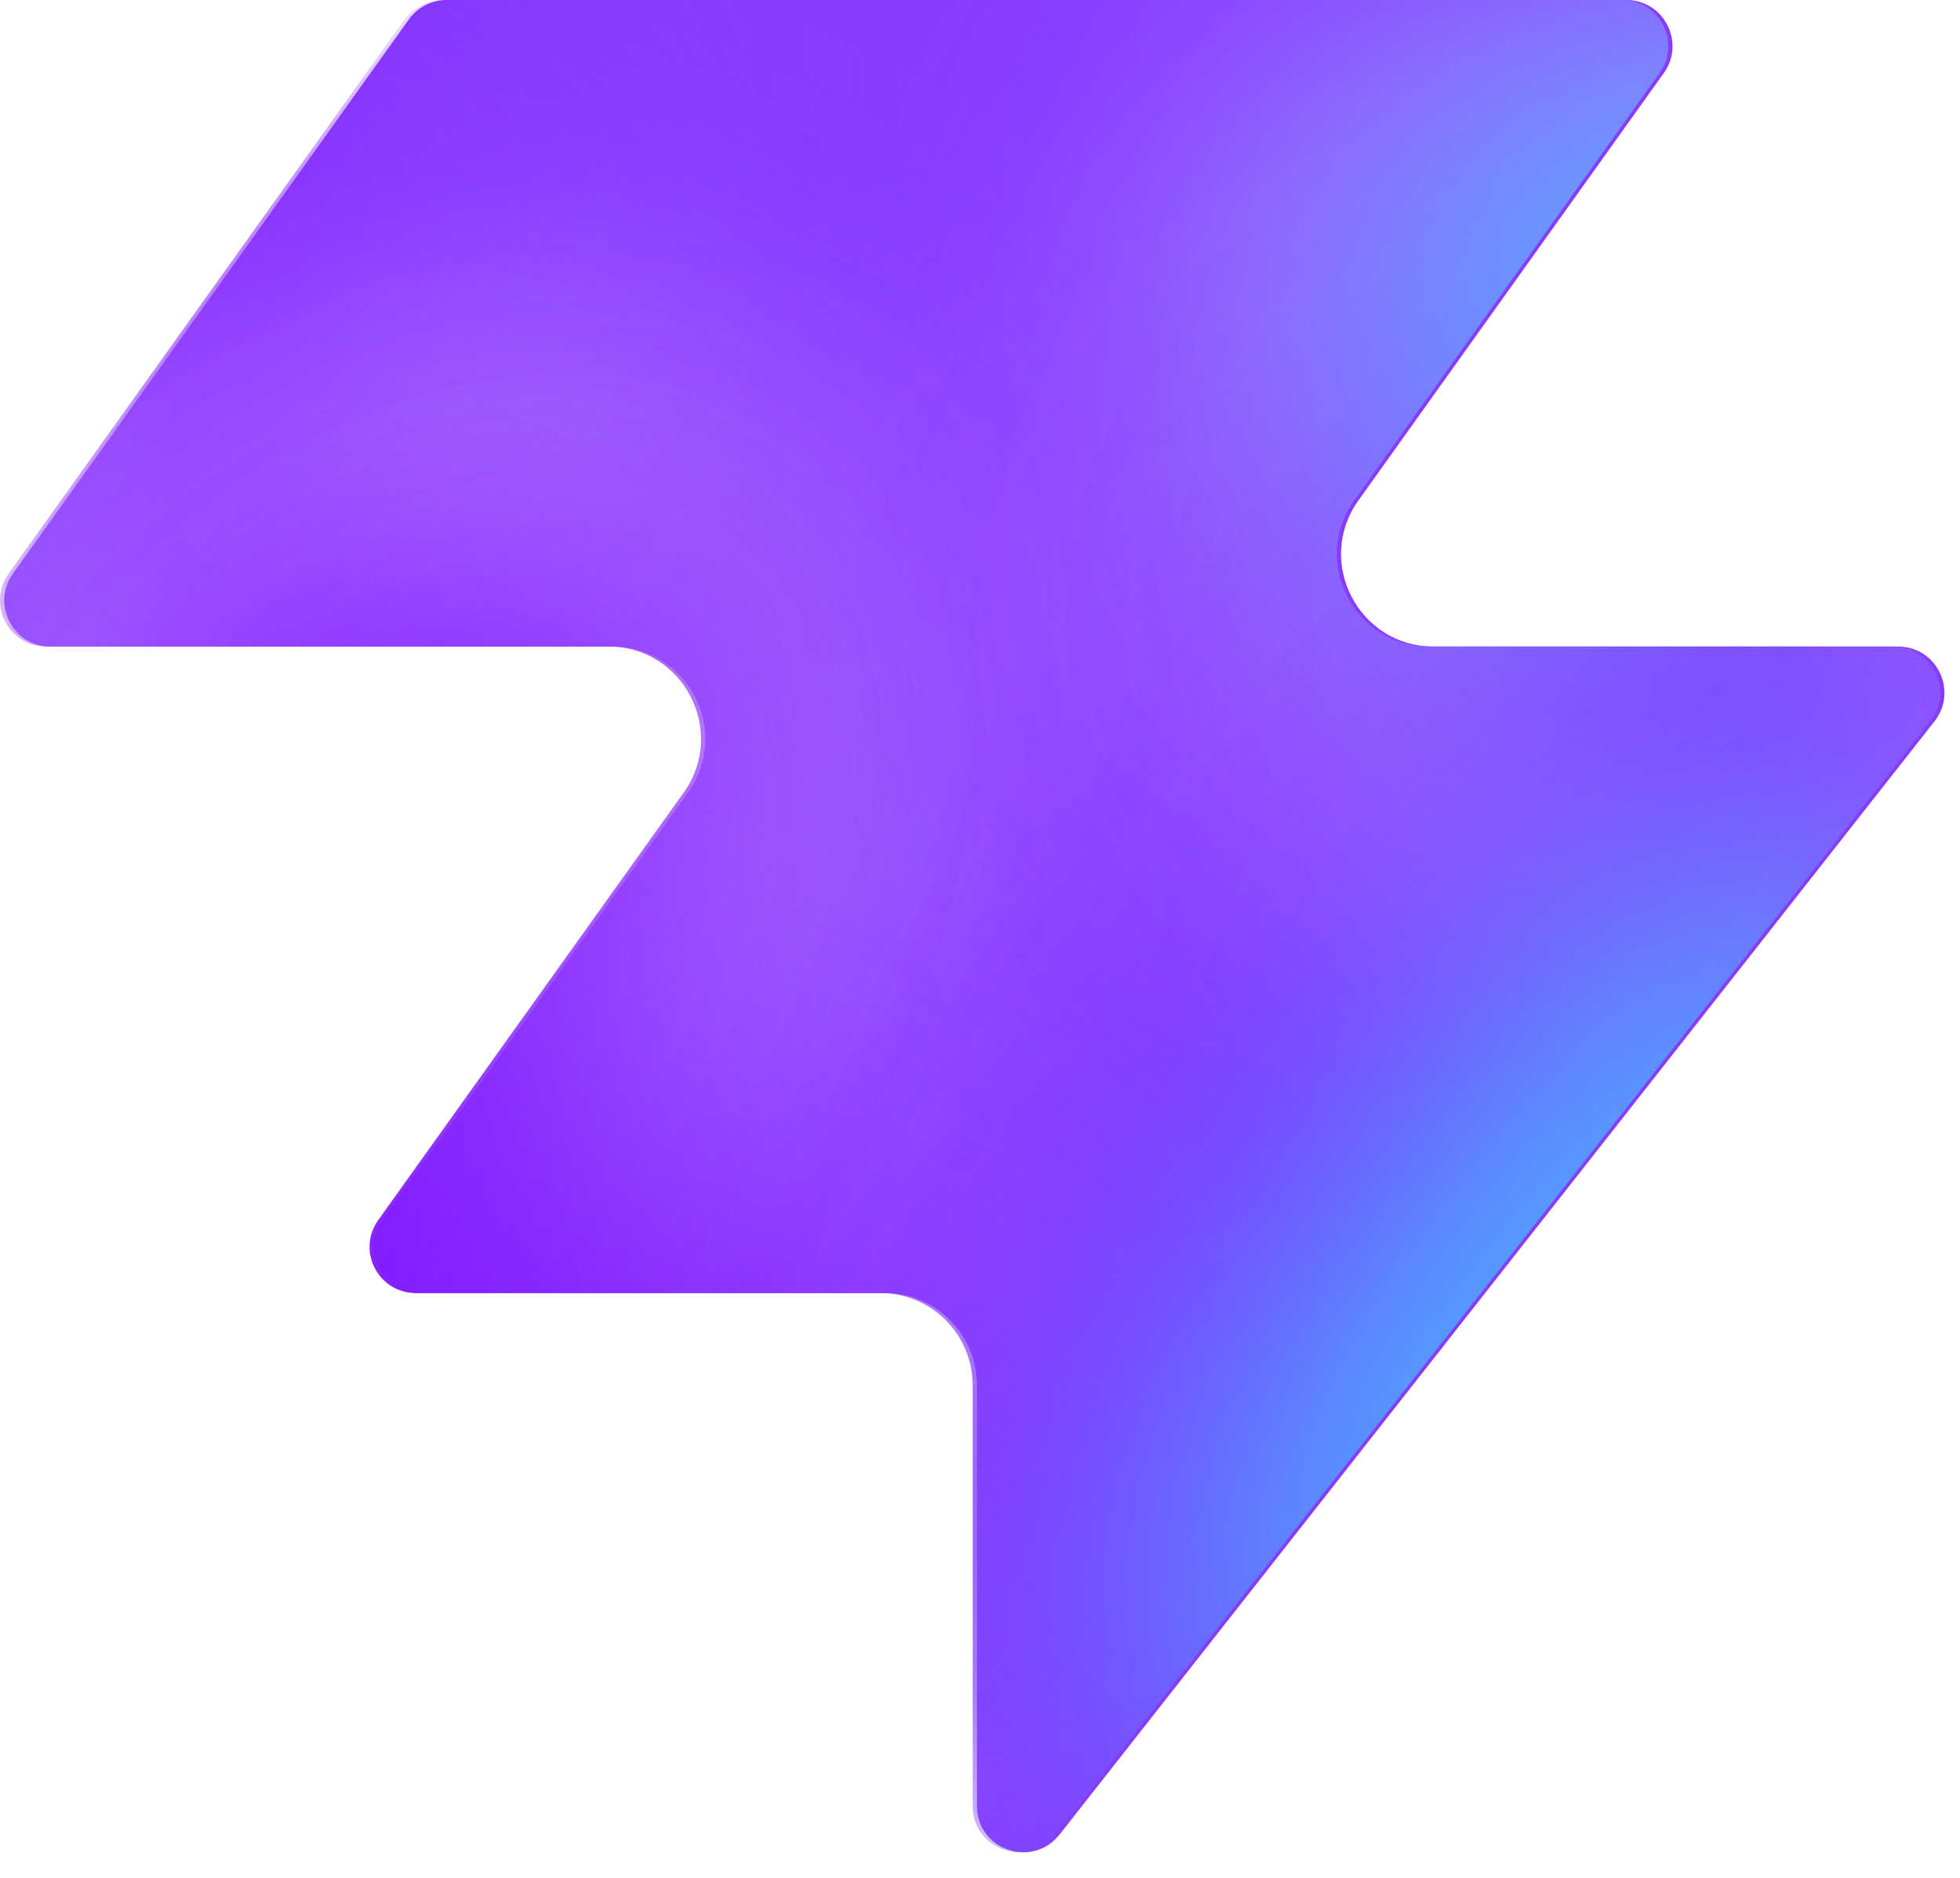
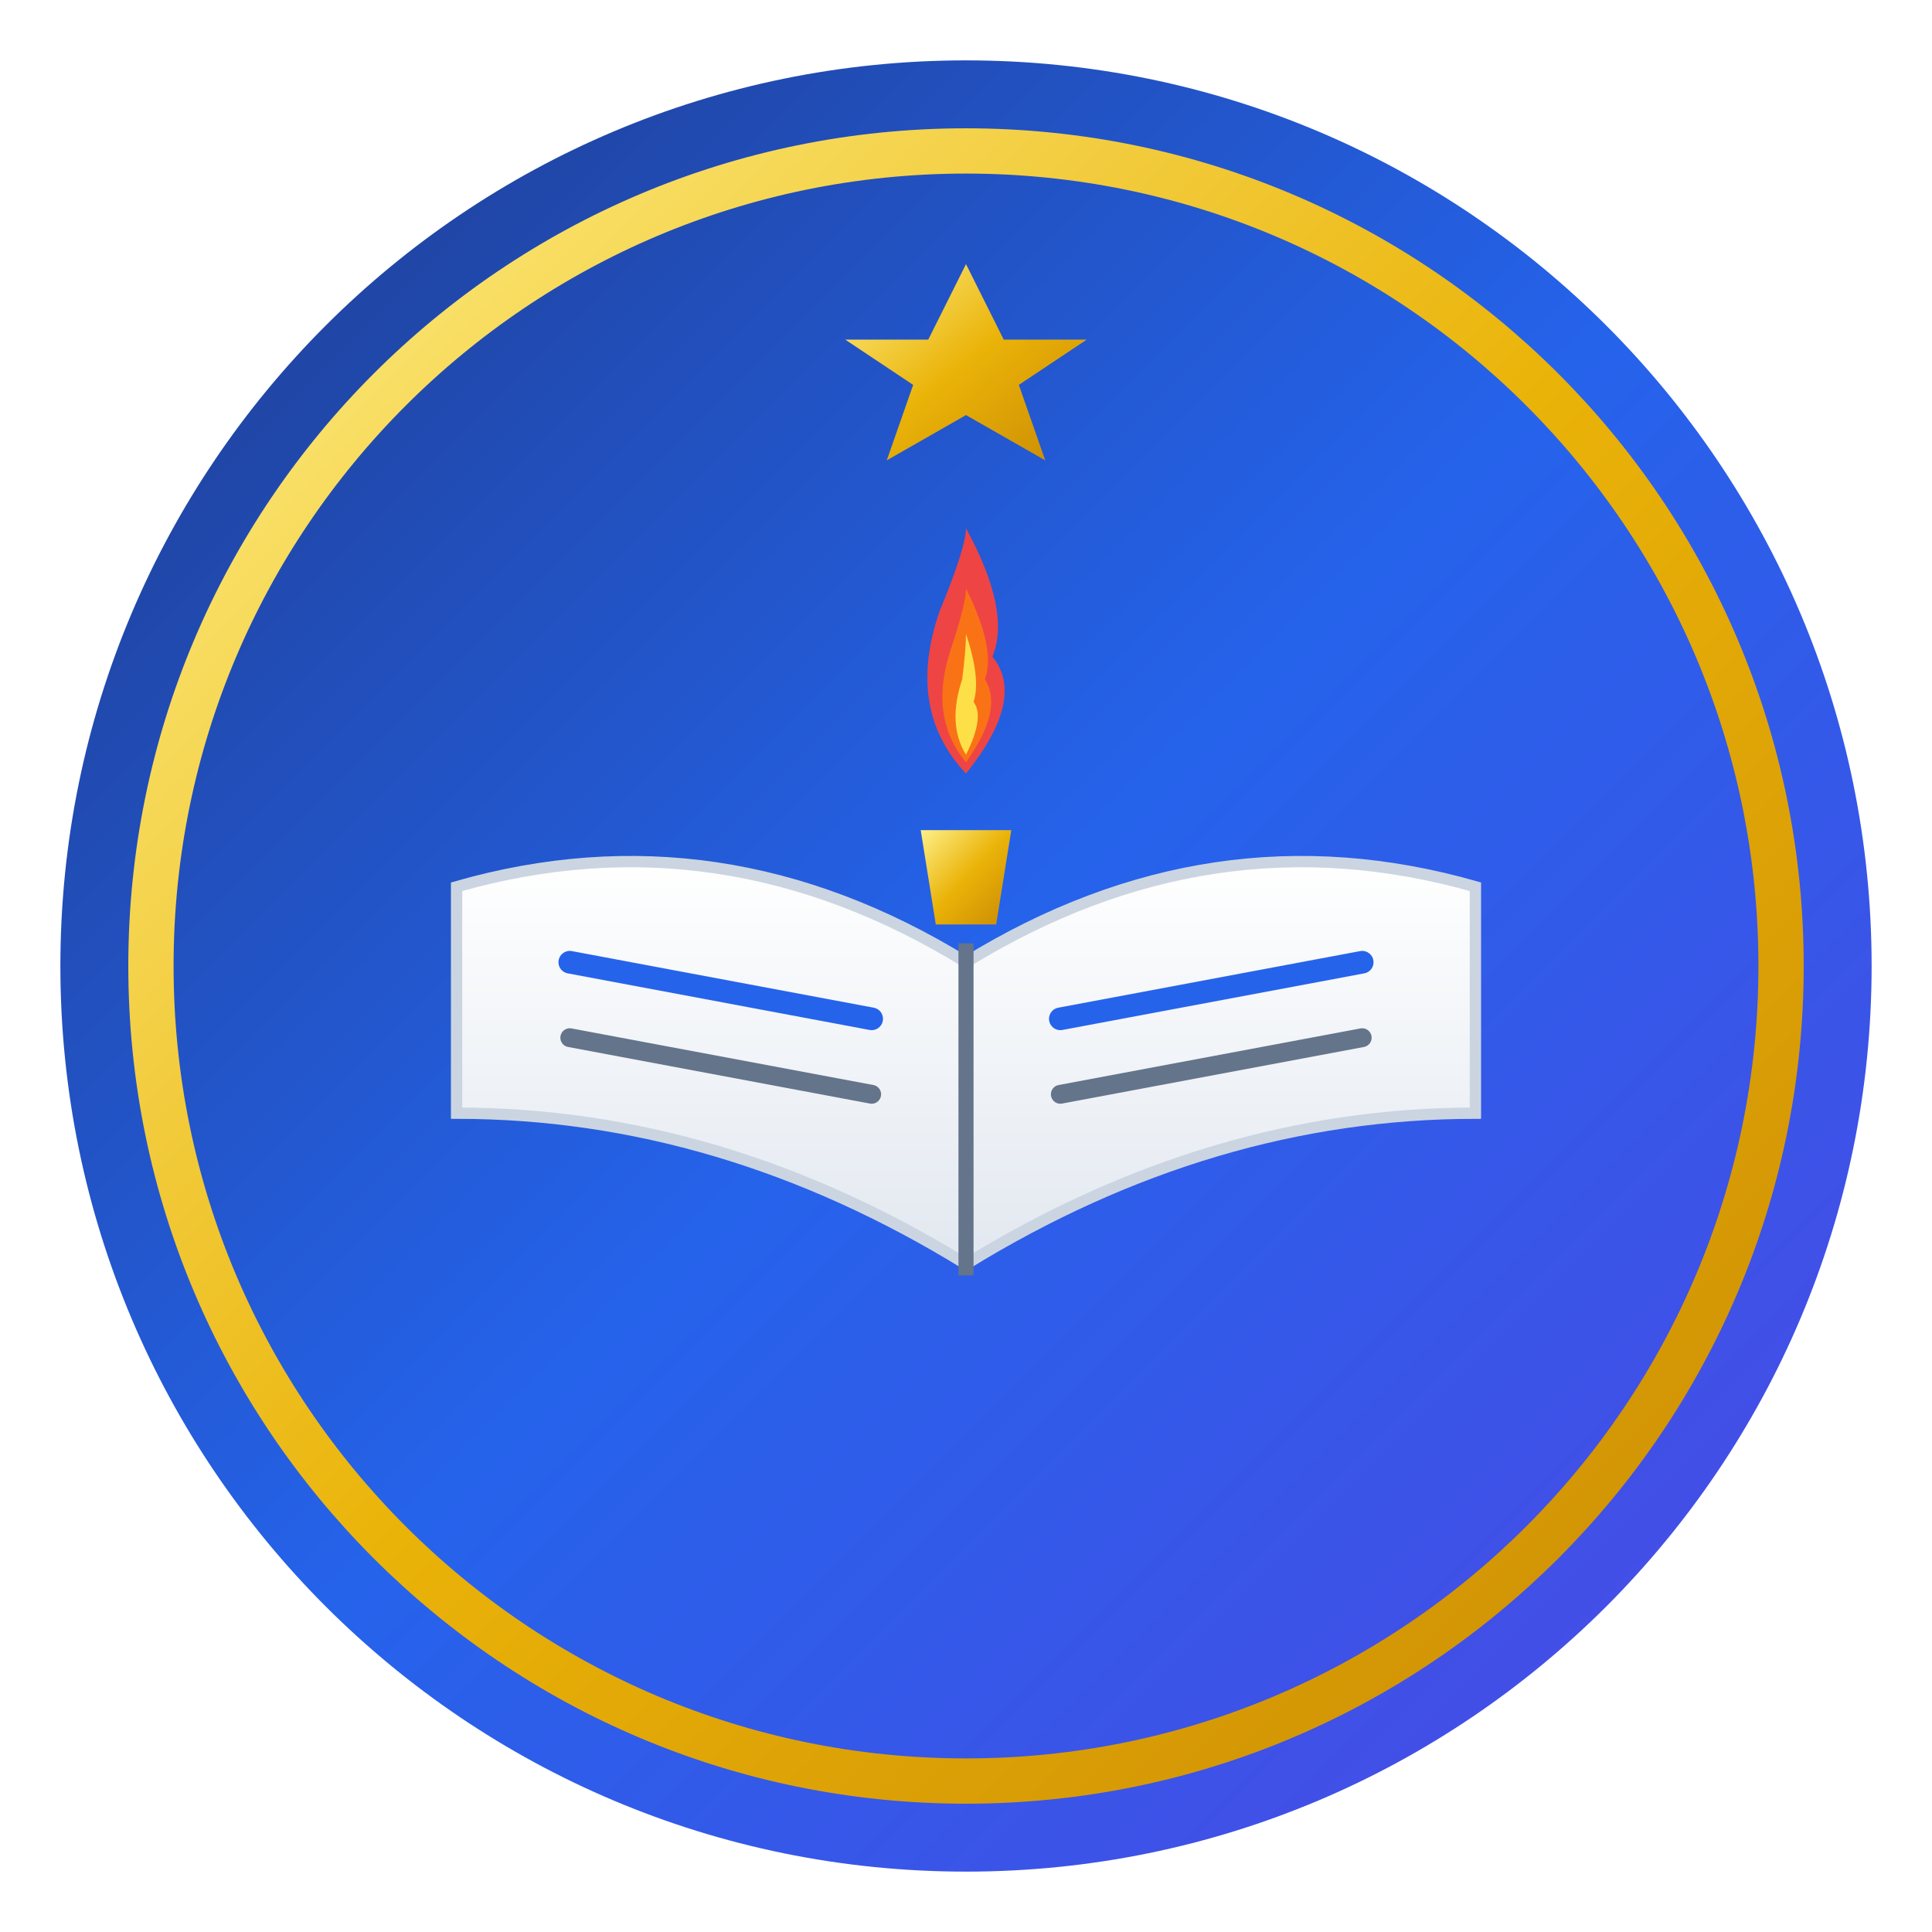
- <svg xmlns="http://www.w3.org/2000/svg" width="48" height="46" fill="none" viewBox="0 0 48 46">
-   <path fill="#863bff" d="M25.946 44.938c-.664.845-2.021.375-2.021-.698V33.937a2.26 2.26 0 0 0-2.262-2.262H10.287c-.92 0-1.456-1.04-.92-1.788l7.48-10.471c1.07-1.497 0-3.578-1.842-3.578H1.237c-.92 0-1.456-1.04-.92-1.788L10.013.474c.214-.297.556-.474.92-.474h28.894c.92 0 1.456 1.04.92 1.788l-7.48 10.471c-1.07 1.498 0 3.579 1.842 3.579h11.377c.943 0 1.473 1.088.89 1.83L25.947 44.94z" style="fill:#863bff;fill:color(display-p3 .525 .23 1);fill-opacity:1" />
-   <mask id="a" width="48" height="46" x="0" y="0" maskUnits="userSpaceOnUse" style="mask-type:alpha">
-     <path fill="#000" d="M25.842 44.938c-.664.844-2.021.375-2.021-.698V33.937a2.26 2.26 0 0 0-2.262-2.262H10.183c-.92 0-1.456-1.04-.92-1.788l7.48-10.471c1.07-1.498 0-3.579-1.842-3.579H1.133c-.92 0-1.456-1.04-.92-1.787L9.91.473c.214-.297.556-.474.92-.474h28.894c.92 0 1.456 1.04.92 1.788l-7.48 10.471c-1.07 1.498 0 3.578 1.842 3.578h11.377c.943 0 1.473 1.088.89 1.832L25.843 44.94z" style="fill:#000;fill-opacity:1" />
-   </mask>
-   <g mask="url(#a)">
-     <g filter="url(#b)">
-       <ellipse cx="5.508" cy="14.704" fill="#ede6ff" rx="5.508" ry="14.704" style="fill:#ede6ff;fill:color(display-p3 .927 .903 1);fill-opacity:1" transform="matrix(.00324 1 1 -.00324 -4.47 31.516)" />
-     </g>
-     <g filter="url(#c)">
-       <ellipse cx="10.399" cy="29.851" fill="#ede6ff" rx="10.399" ry="29.851" style="fill:#ede6ff;fill:color(display-p3 .927 .903 1);fill-opacity:1" transform="matrix(.00324 1 1 -.00324 -39.328 7.883)" />
-     </g>
-     <g filter="url(#d)">
-       <ellipse cx="5.508" cy="30.487" fill="#7e14ff" rx="5.508" ry="30.487" style="fill:#7e14ff;fill:color(display-p3 .492 .077 1);fill-opacity:1" transform="rotate(89.814 -25.913 -14.639)scale(1 -1)" />
-     </g>
-     <g filter="url(#e)">
-       <ellipse cx="5.508" cy="30.599" fill="#7e14ff" rx="5.508" ry="30.599" style="fill:#7e14ff;fill:color(display-p3 .492 .077 1);fill-opacity:1" transform="rotate(89.814 -32.644 -3.334)scale(1 -1)" />
-     </g>
-     <g filter="url(#f)">
-       <ellipse cx="5.508" cy="30.599" fill="#7e14ff" rx="5.508" ry="30.599" style="fill:#7e14ff;fill:color(display-p3 .492 .077 1);fill-opacity:1" transform="matrix(.00324 1 1 -.00324 -34.34 30.47)" />
-     </g>
-     <g filter="url(#g)">
-       <ellipse cx="14.072" cy="22.078" fill="#ede6ff" rx="14.072" ry="22.078" style="fill:#ede6ff;fill:color(display-p3 .927 .903 1);fill-opacity:1" transform="rotate(93.35 24.506 48.493)scale(-1 1)" />
-     </g>
-     <g filter="url(#h)">
-       <ellipse cx="3.47" cy="21.501" fill="#7e14ff" rx="3.47" ry="21.501" style="fill:#7e14ff;fill:color(display-p3 .492 .077 1);fill-opacity:1" transform="rotate(89.009 28.708 47.59)scale(-1 1)" />
-     </g>
-     <g filter="url(#i)">
-       <ellipse cx="3.47" cy="21.501" fill="#7e14ff" rx="3.47" ry="21.501" style="fill:#7e14ff;fill:color(display-p3 .492 .077 1);fill-opacity:1" transform="rotate(89.009 28.708 47.59)scale(-1 1)" />
-     </g>
-     <g filter="url(#j)">
-       <ellipse cx=".387" cy="8.972" fill="#7e14ff" rx="4.407" ry="29.108" style="fill:#7e14ff;fill:color(display-p3 .492 .077 1);fill-opacity:1" transform="rotate(39.51 .387 8.972)" />
-     </g>
-     <g filter="url(#k)">
-       <ellipse cx="47.523" cy="-6.092" fill="#7e14ff" rx="4.407" ry="29.108" style="fill:#7e14ff;fill:color(display-p3 .492 .077 1);fill-opacity:1" transform="rotate(37.892 47.523 -6.092)" />
-     </g>
-     <g filter="url(#l)">
-       <ellipse cx="41.412" cy="6.333" fill="#47bfff" rx="5.971" ry="9.665" style="fill:#47bfff;fill:color(display-p3 .28 .748 1);fill-opacity:1" transform="rotate(37.892 41.412 6.333)" />
-     </g>
-     <g filter="url(#m)">
-       <ellipse cx="-1.879" cy="38.332" fill="#7e14ff" rx="4.407" ry="29.108" style="fill:#7e14ff;fill:color(display-p3 .492 .077 1);fill-opacity:1" transform="rotate(37.892 -1.88 38.332)" />
-     </g>
-     <g filter="url(#n)">
-       <ellipse cx="-1.879" cy="38.332" fill="#7e14ff" rx="4.407" ry="29.108" style="fill:#7e14ff;fill:color(display-p3 .492 .077 1);fill-opacity:1" transform="rotate(37.892 -1.88 38.332)" />
-     </g>
-     <g filter="url(#o)">
-       <ellipse cx="35.651" cy="29.907" fill="#7e14ff" rx="4.407" ry="29.108" style="fill:#7e14ff;fill:color(display-p3 .492 .077 1);fill-opacity:1" transform="rotate(37.892 35.651 29.907)" />
-     </g>
-     <g filter="url(#p)">
-       <ellipse cx="38.418" cy="32.4" fill="#47bfff" rx="5.971" ry="15.297" style="fill:#47bfff;fill:color(display-p3 .28 .748 1);fill-opacity:1" transform="rotate(37.892 38.418 32.4)" />
-     </g>
+ <svg xmlns="http://www.w3.org/2000/svg" viewBox="0 0 512 512" width="100%" height="100%">
+   <defs>
+     <linearGradient id="bgGradFav" x1="0%" y1="0%" x2="100%" y2="100%">
+       <stop offset="0%" stop-color="#1e3a8a" />
+       <stop offset="50%" stop-color="#2563eb" />
+       <stop offset="100%" stop-color="#4f46e5" />
+     </linearGradient>
+     <linearGradient id="goldGradFav" x1="0%" y1="0%" x2="100%" y2="100%">
+       <stop offset="0%" stop-color="#fef08a" />
+       <stop offset="50%" stop-color="#eab308" />
+       <stop offset="100%" stop-color="#ca8a04" />
+     </linearGradient>
+     <linearGradient id="pageGradFav" x1="0%" y1="0%" x2="0%" y2="100%">
+       <stop offset="0%" stop-color="#ffffff" />
+       <stop offset="100%" stop-color="#e2e8f0" />
+     </linearGradient>
+   </defs>
+   <circle cx="256" cy="256" r="240" fill="url(#bgGradFav)" />
+   <circle cx="256" cy="256" r="216" fill="none" stroke="url(#goldGradFav)" stroke-width="12" />
+   <polygon points="256,70 266,90 288,90 270,102 277,122 256,110 235,122 242,102 224,90 246,90" fill="url(#goldGradFav)" />
+   <g transform="translate(256, 300)">
+     <path d="M-135,-65 Q-65,-85 0,-45 L0,35 Q-65,-5 -135,-5 Z" fill="url(#pageGradFav)" stroke="#cbd5e1" stroke-width="3" />
+     <path d="M135,-65 Q65,-85 0,-45 L0,35 Q65,-5 135,-5 Z" fill="url(#pageGradFav)" stroke="#cbd5e1" stroke-width="3" />
+     <line x1="0" y1="-50" x2="0" y2="38" stroke="#64748b" stroke-width="4" />
+     <line x1="-105" y1="-45" x2="-25" y2="-30" stroke="#2563eb" stroke-width="6" stroke-linecap="round" />
+     <line x1="-105" y1="-25" x2="-25" y2="-10" stroke="#64748b" stroke-width="5" stroke-linecap="round" />
+     <line x1="25" y1="-30" x2="105" y2="-45" stroke="#2563eb" stroke-width="6" stroke-linecap="round" />
+     <line x1="25" y1="-10" x2="105" y2="-25" stroke="#64748b" stroke-width="5" stroke-linecap="round" />
  </g>
-   <defs>
-     <filter id="b" width="60.045" height="41.654" x="-19.77" y="16.149" color-interpolation-filters="sRGB" filterUnits="userSpaceOnUse">
-       <feFlood flood-opacity="0" result="BackgroundImageFix" />
-       <feBlend in="SourceGraphic" in2="BackgroundImageFix" result="shape" />
-       <feGaussianBlur result="effect1_foregroundBlur_2002_17158" stdDeviation="7.659" />
-     </filter>
-     <filter id="c" width="90.34" height="51.437" x="-54.613" y="-7.533" color-interpolation-filters="sRGB" filterUnits="userSpaceOnUse">
-       <feFlood flood-opacity="0" result="BackgroundImageFix" />
-       <feBlend in="SourceGraphic" in2="BackgroundImageFix" result="shape" />
-       <feGaussianBlur result="effect1_foregroundBlur_2002_17158" stdDeviation="7.659" />
-     </filter>
-     <filter id="d" width="79.355" height="29.4" x="-49.64" y="2.03" color-interpolation-filters="sRGB" filterUnits="userSpaceOnUse">
-       <feFlood flood-opacity="0" result="BackgroundImageFix" />
-       <feBlend in="SourceGraphic" in2="BackgroundImageFix" result="shape" />
-       <feGaussianBlur result="effect1_foregroundBlur_2002_17158" stdDeviation="4.596" />
-     </filter>
-     <filter id="e" width="79.579" height="29.4" x="-45.045" y="20.029" color-interpolation-filters="sRGB" filterUnits="userSpaceOnUse">
-       <feFlood flood-opacity="0" result="BackgroundImageFix" />
-       <feBlend in="SourceGraphic" in2="BackgroundImageFix" result="shape" />
-       <feGaussianBlur result="effect1_foregroundBlur_2002_17158" stdDeviation="4.596" />
-     </filter>
-     <filter id="f" width="79.579" height="29.4" x="-43.513" y="21.178" color-interpolation-filters="sRGB" filterUnits="userSpaceOnUse">
-       <feFlood flood-opacity="0" result="BackgroundImageFix" />
-       <feBlend in="SourceGraphic" in2="BackgroundImageFix" result="shape" />
-       <feGaussianBlur result="effect1_foregroundBlur_2002_17158" stdDeviation="4.596" />
-     </filter>
-     <filter id="g" width="74.749" height="58.852" x="15.756" y="-17.901" color-interpolation-filters="sRGB" filterUnits="userSpaceOnUse">
-       <feFlood flood-opacity="0" result="BackgroundImageFix" />
-       <feBlend in="SourceGraphic" in2="BackgroundImageFix" result="shape" />
-       <feGaussianBlur result="effect1_foregroundBlur_2002_17158" stdDeviation="7.659" />
-     </filter>
-     <filter id="h" width="61.377" height="25.362" x="23.548" y="2.284" color-interpolation-filters="sRGB" filterUnits="userSpaceOnUse">
-       <feFlood flood-opacity="0" result="BackgroundImageFix" />
-       <feBlend in="SourceGraphic" in2="BackgroundImageFix" result="shape" />
-       <feGaussianBlur result="effect1_foregroundBlur_2002_17158" stdDeviation="4.596" />
-     </filter>
-     <filter id="i" width="61.377" height="25.362" x="23.548" y="2.284" color-interpolation-filters="sRGB" filterUnits="userSpaceOnUse">
-       <feFlood flood-opacity="0" result="BackgroundImageFix" />
-       <feBlend in="SourceGraphic" in2="BackgroundImageFix" result="shape" />
-       <feGaussianBlur result="effect1_foregroundBlur_2002_17158" stdDeviation="4.596" />
-     </filter>
-     <filter id="j" width="56.045" height="63.649" x="-27.636" y="-22.853" color-interpolation-filters="sRGB" filterUnits="userSpaceOnUse">
-       <feFlood flood-opacity="0" result="BackgroundImageFix" />
-       <feBlend in="SourceGraphic" in2="BackgroundImageFix" result="shape" />
-       <feGaussianBlur result="effect1_foregroundBlur_2002_17158" stdDeviation="4.596" />
-     </filter>
-     <filter id="k" width="54.814" height="64.646" x="20.116" y="-38.415" color-interpolation-filters="sRGB" filterUnits="userSpaceOnUse">
-       <feFlood flood-opacity="0" result="BackgroundImageFix" />
-       <feBlend in="SourceGraphic" in2="BackgroundImageFix" result="shape" />
-       <feGaussianBlur result="effect1_foregroundBlur_2002_17158" stdDeviation="4.596" />
-     </filter>
-     <filter id="l" width="33.541" height="35.313" x="24.641" y="-11.323" color-interpolation-filters="sRGB" filterUnits="userSpaceOnUse">
-       <feFlood flood-opacity="0" result="BackgroundImageFix" />
-       <feBlend in="SourceGraphic" in2="BackgroundImageFix" result="shape" />
-       <feGaussianBlur result="effect1_foregroundBlur_2002_17158" stdDeviation="4.596" />
-     </filter>
-     <filter id="m" width="54.814" height="64.646" x="-29.286" y="6.009" color-interpolation-filters="sRGB" filterUnits="userSpaceOnUse">
-       <feFlood flood-opacity="0" result="BackgroundImageFix" />
-       <feBlend in="SourceGraphic" in2="BackgroundImageFix" result="shape" />
-       <feGaussianBlur result="effect1_foregroundBlur_2002_17158" stdDeviation="4.596" />
-     </filter>
-     <filter id="n" width="54.814" height="64.646" x="-29.286" y="6.009" color-interpolation-filters="sRGB" filterUnits="userSpaceOnUse">
-       <feFlood flood-opacity="0" result="BackgroundImageFix" />
-       <feBlend in="SourceGraphic" in2="BackgroundImageFix" result="shape" />
-       <feGaussianBlur result="effect1_foregroundBlur_2002_17158" stdDeviation="4.596" />
-     </filter>
-     <filter id="o" width="54.814" height="64.646" x="8.244" y="-2.416" color-interpolation-filters="sRGB" filterUnits="userSpaceOnUse">
-       <feFlood flood-opacity="0" result="BackgroundImageFix" />
-       <feBlend in="SourceGraphic" in2="BackgroundImageFix" result="shape" />
-       <feGaussianBlur result="effect1_foregroundBlur_2002_17158" stdDeviation="4.596" />
-     </filter>
-     <filter id="p" width="39.409" height="43.623" x="18.713" y="10.588" color-interpolation-filters="sRGB" filterUnits="userSpaceOnUse">
-       <feFlood flood-opacity="0" result="BackgroundImageFix" />
-       <feBlend in="SourceGraphic" in2="BackgroundImageFix" result="shape" />
-       <feGaussianBlur result="effect1_foregroundBlur_2002_17158" stdDeviation="4.596" />
-     </filter>
-   </defs>
+   <g transform="translate(256, 190)">
+     <path d="M-12,30 L12,30 L8,55 L-8,55 Z" fill="url(#goldGradFav)" />
+     <path d="M0,15 Q-16,-2 -7,-28 Q0,-45 0,-50 Q12,-28 7,-16 Q16,-5 0,15 Z" fill="#ef4444" />
+     <path d="M0,12 Q-10,0 -4,-18 Q0,-30 0,-34 Q8,-18 5,-10 Q10,-2 0,12 Z" fill="#f97316" />
+     <path d="M0,10 Q-5,2 -1,-10 Q0,-18 0,-22 Q4,-10 2,-4 Q5,0 0,10 Z" fill="#fde047" />
+   </g>
</svg>
